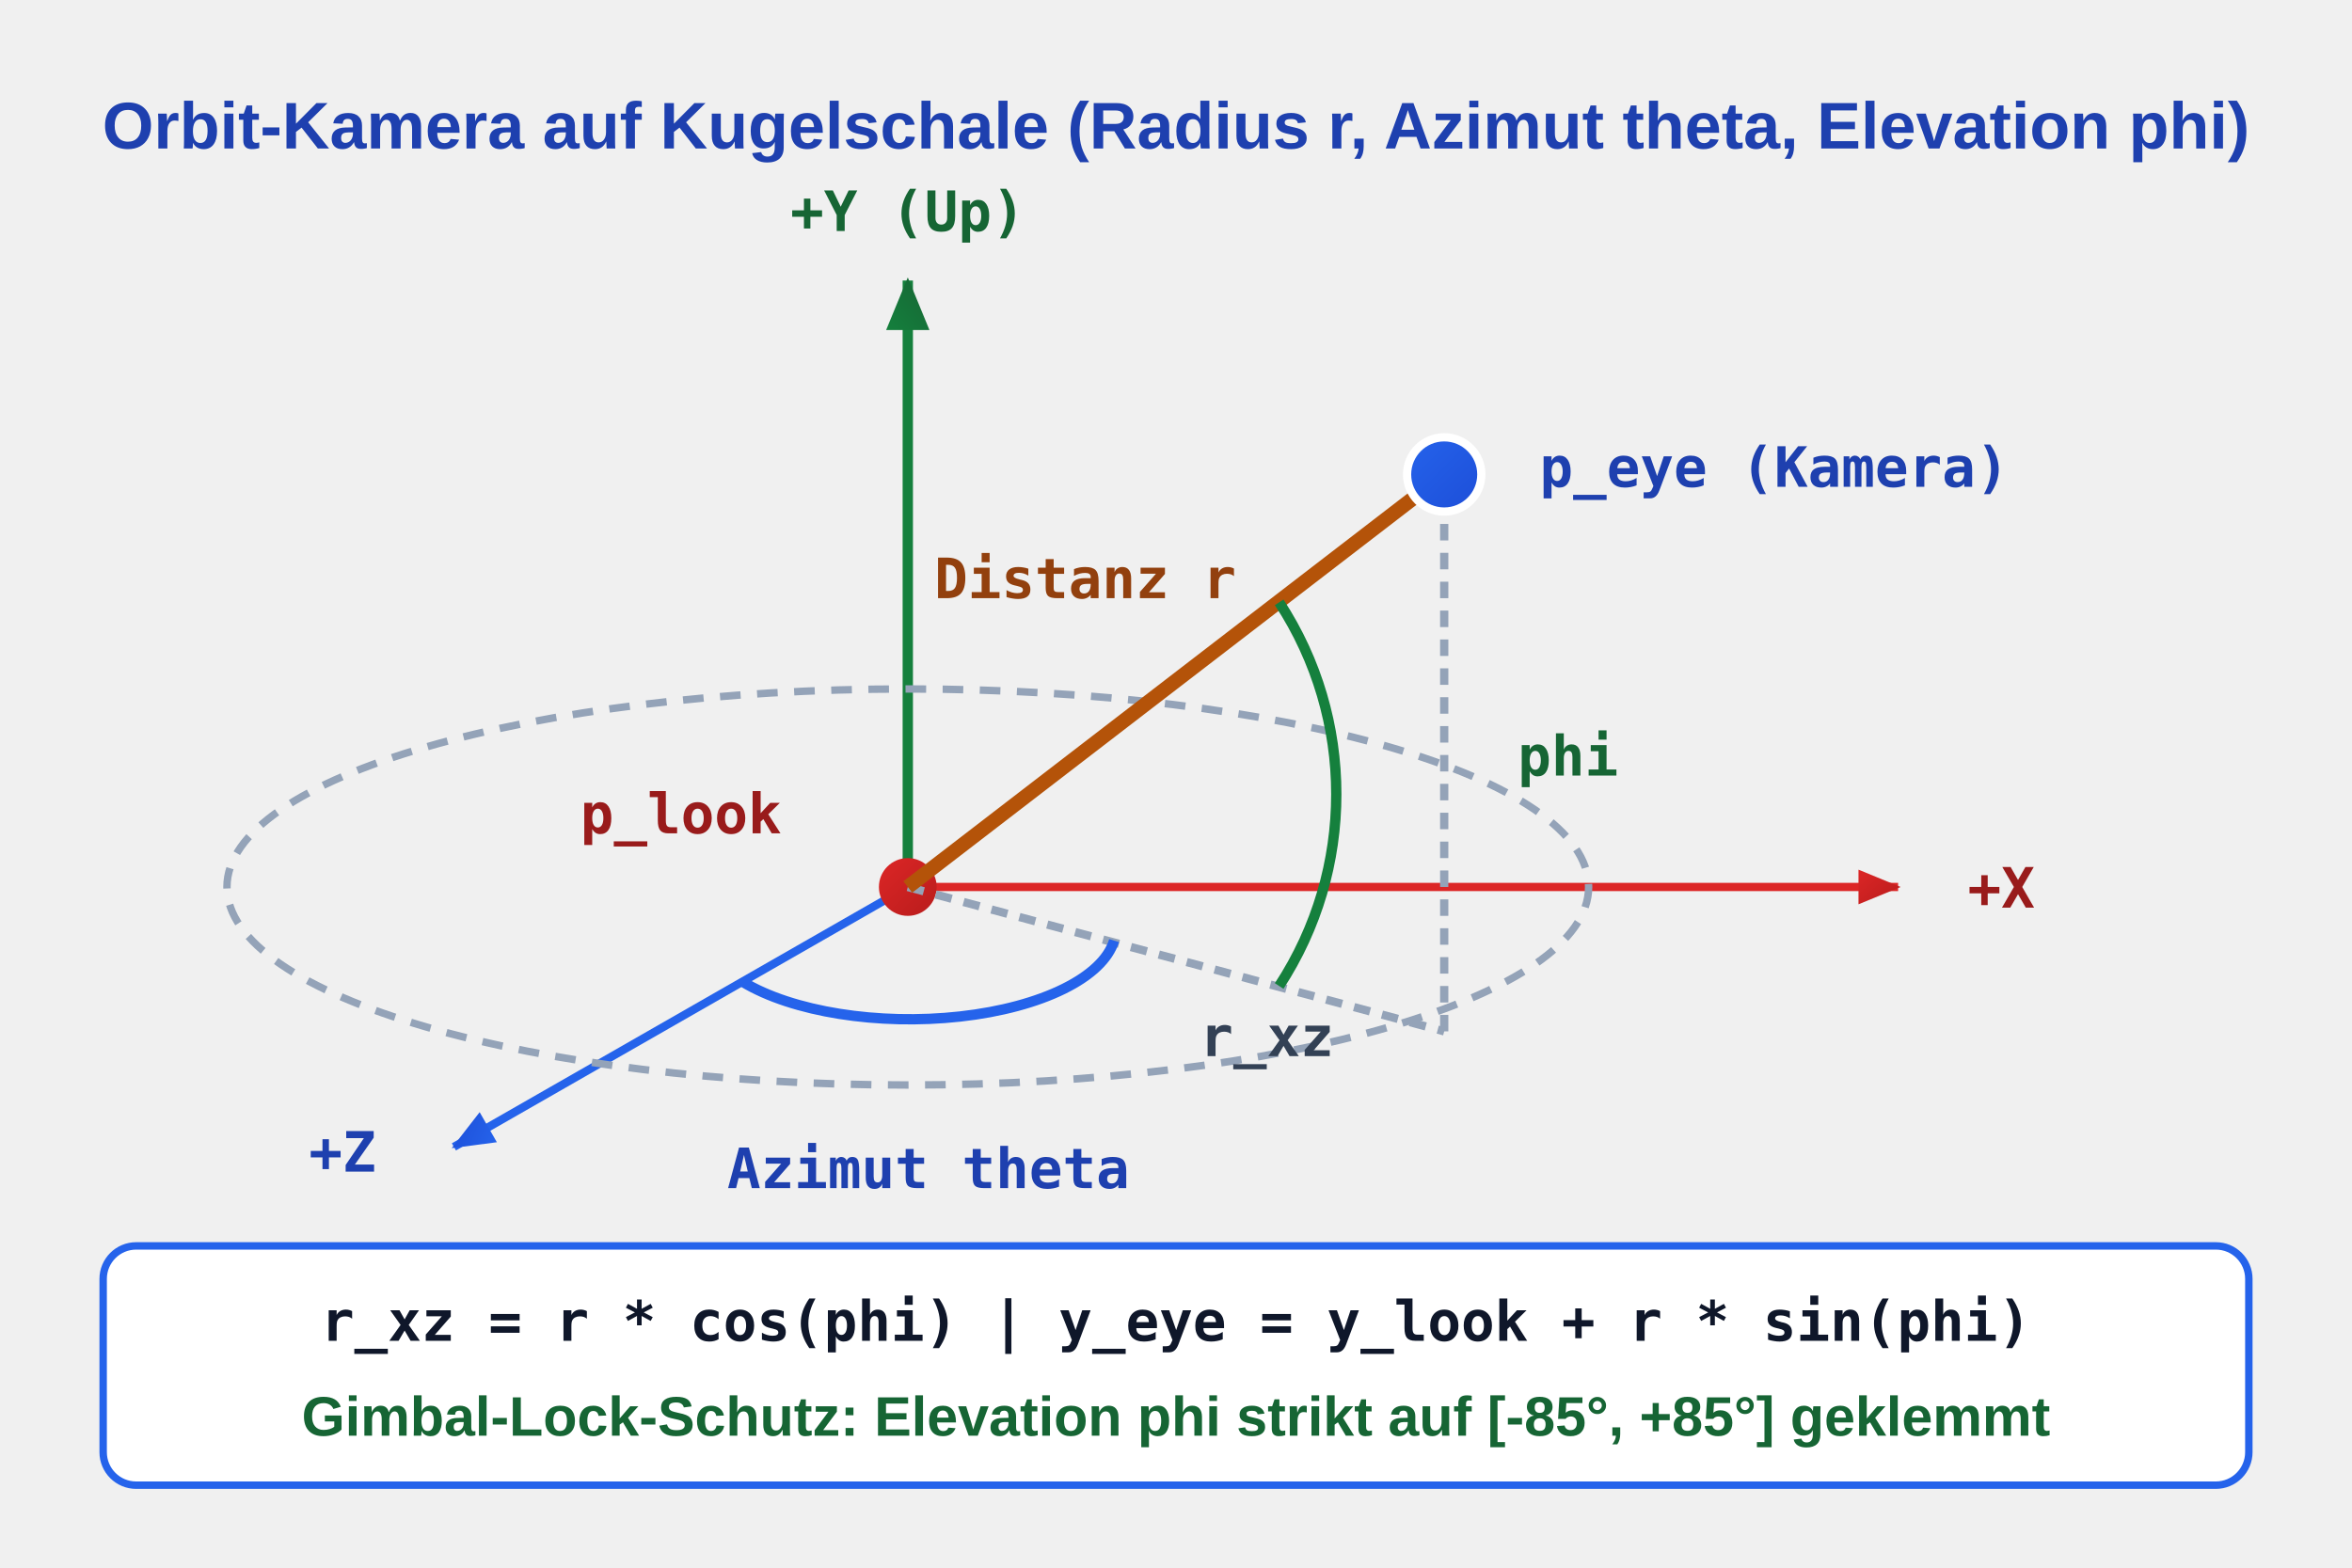
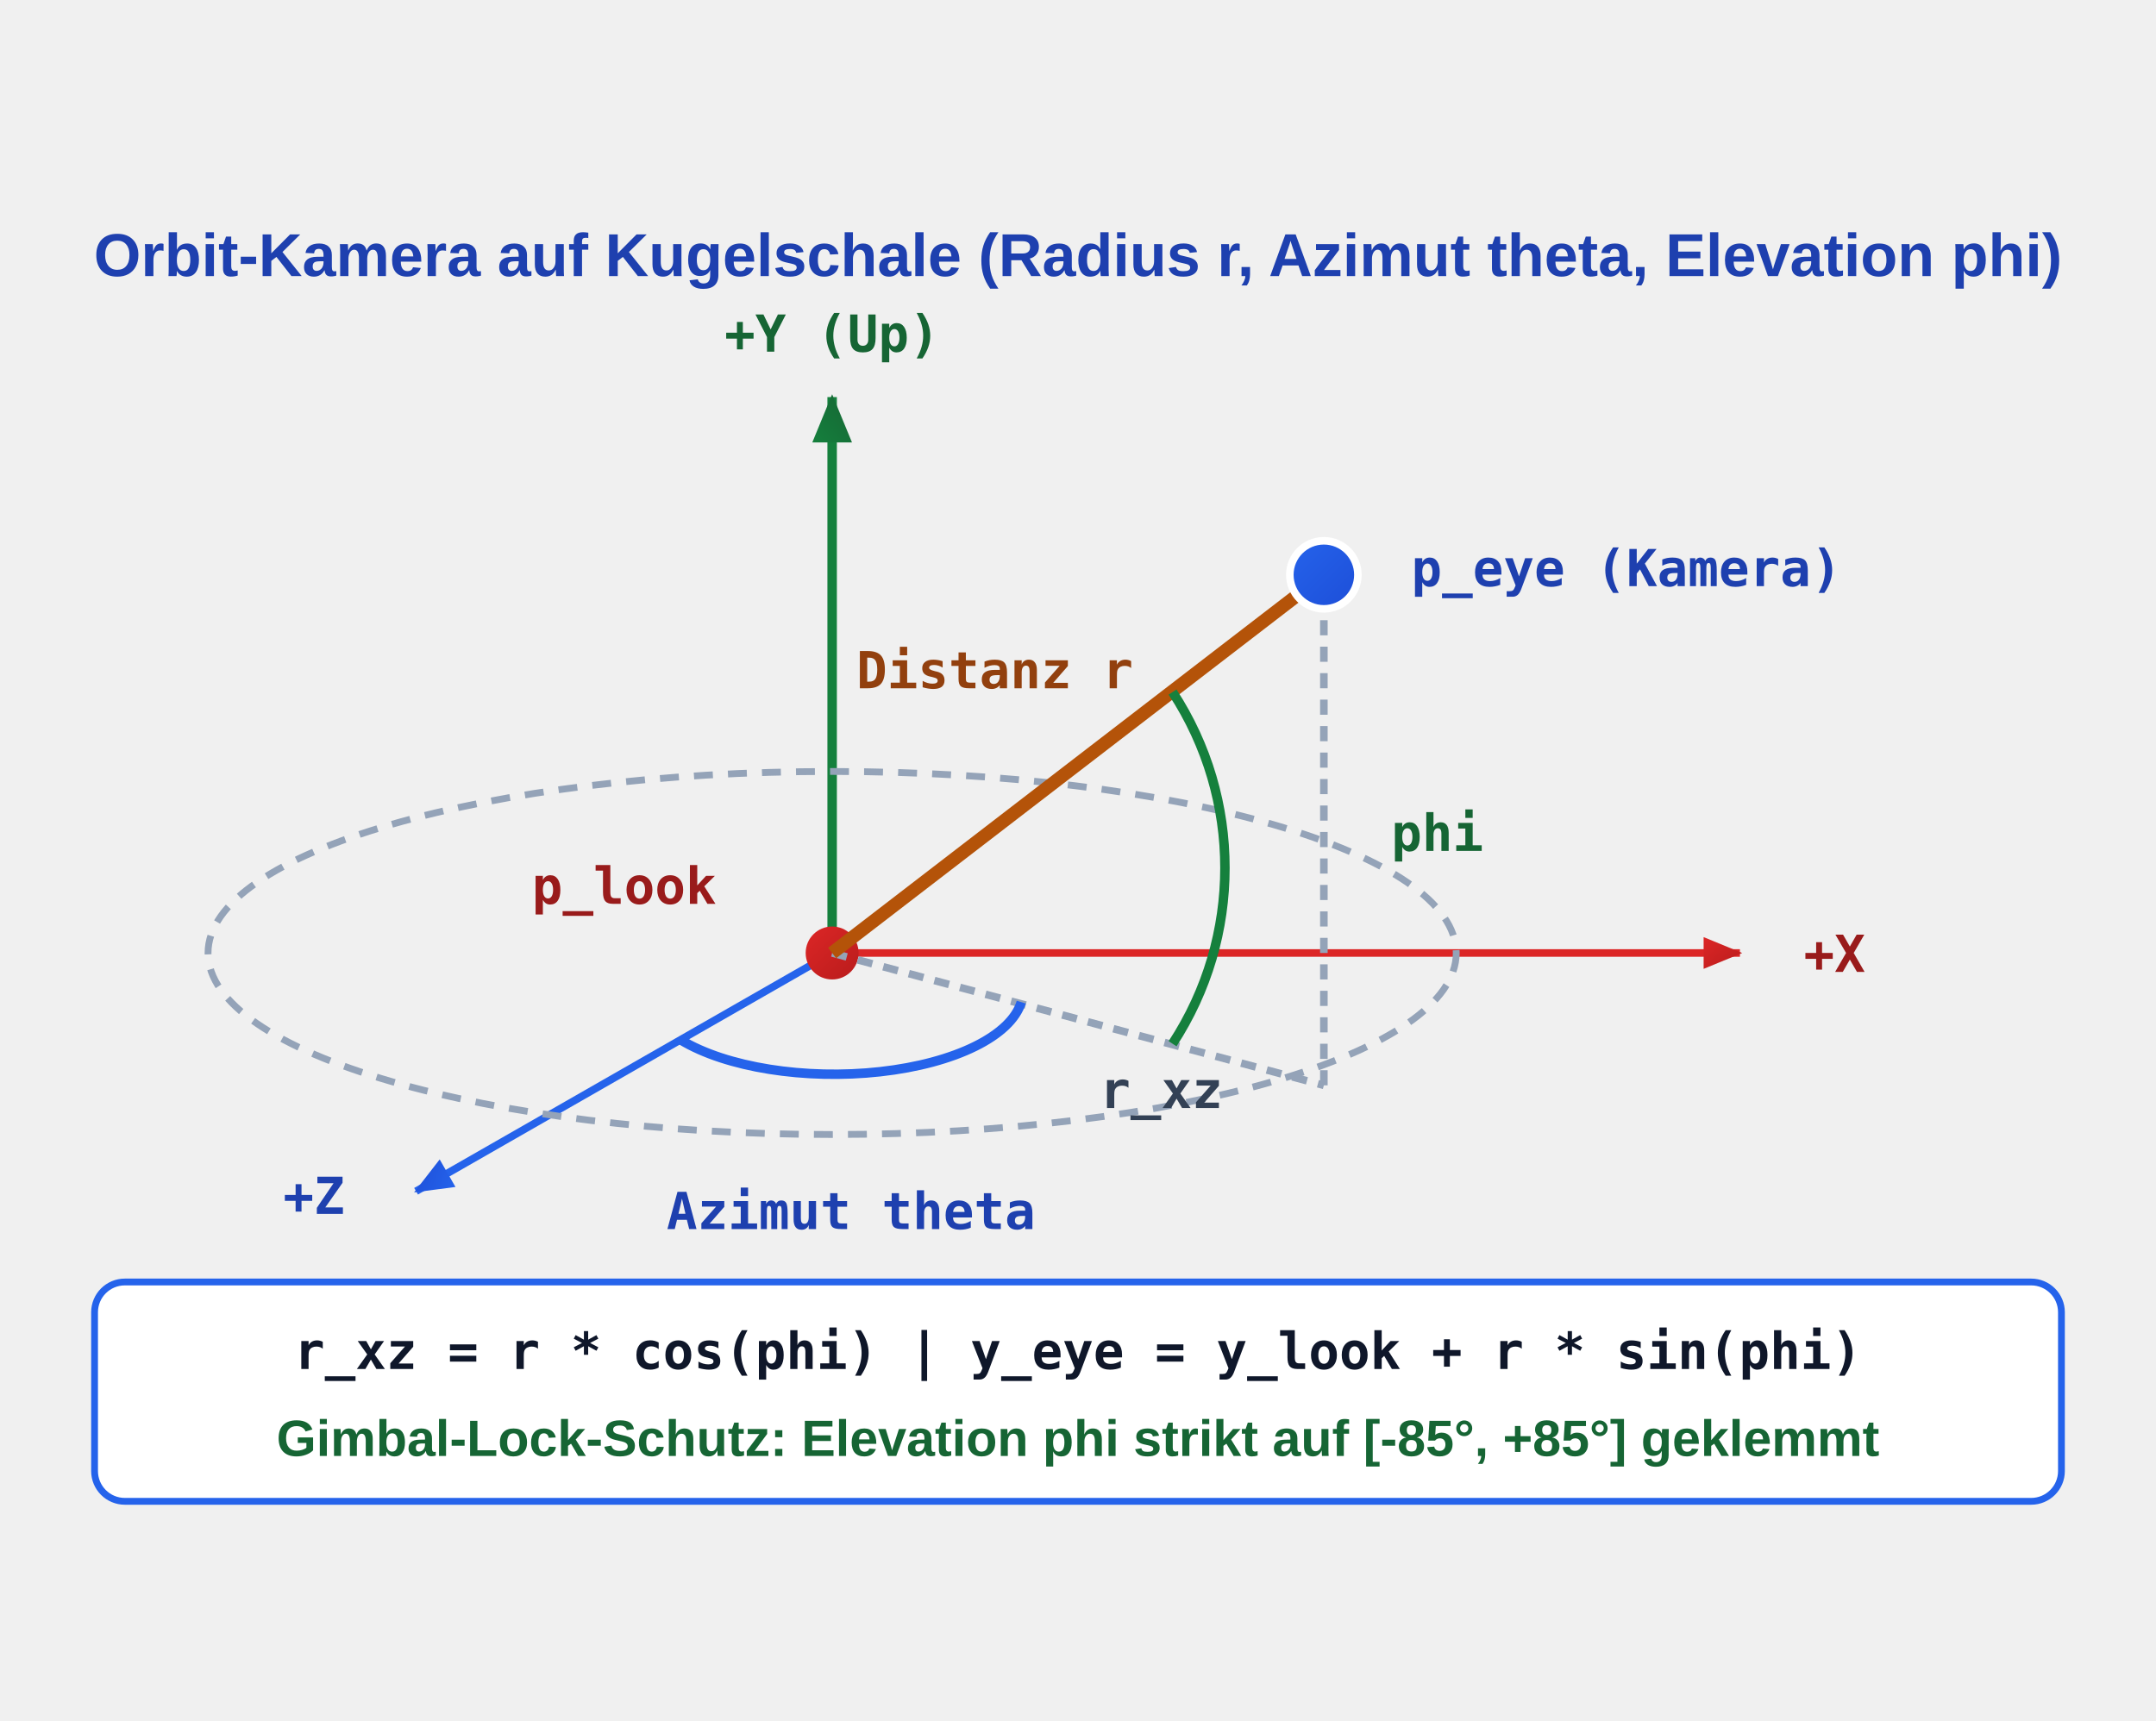
- <svg xmlns="http://www.w3.org/2000/svg" viewBox="-45 0 570 380" width="570" height="380">
+ <svg xmlns="http://www.w3.org/2000/svg" viewBox="-45 -37 570 455" width="570" height="455">
  <defs>
    <linearGradient id="grad-sem-primary" x1="0%" y1="0%" x2="100%" y2="100%">
      <stop offset="0%" stop-color="#eff6ff" />
      <stop offset="100%" stop-color="#dbeafe" />
    </linearGradient>
    <linearGradient id="grad-sem-primary-fill" x1="0%" y1="0%" x2="100%" y2="100%">
      <stop offset="0%" stop-color="#2563eb" />
      <stop offset="100%" stop-color="#1d4ed8" />
    </linearGradient>
    <linearGradient id="grad-sem-success" x1="0%" y1="0%" x2="100%" y2="100%">
      <stop offset="0%" stop-color="#f0fdf4" />
      <stop offset="100%" stop-color="#dcfce7" />
    </linearGradient>
    <linearGradient id="grad-sem-success-fill" x1="0%" y1="0%" x2="100%" y2="100%">
      <stop offset="0%" stop-color="#15803d" />
      <stop offset="100%" stop-color="#166534" />
    </linearGradient>
    <linearGradient id="grad-sem-warning" x1="0%" y1="0%" x2="100%" y2="100%">
      <stop offset="0%" stop-color="#fffbeb" />
      <stop offset="100%" stop-color="#fef3c7" />
    </linearGradient>
    <linearGradient id="grad-sem-warning-fill" x1="0%" y1="0%" x2="100%" y2="100%">
      <stop offset="0%" stop-color="#b45309" />
      <stop offset="100%" stop-color="#92400e" />
    </linearGradient>
    <linearGradient id="grad-sem-danger" x1="0%" y1="0%" x2="100%" y2="100%">
      <stop offset="0%" stop-color="#fef2f2" />
      <stop offset="100%" stop-color="#fee2e2" />
    </linearGradient>
    <linearGradient id="grad-sem-danger-fill" x1="0%" y1="0%" x2="100%" y2="100%">
      <stop offset="0%" stop-color="#dc2626" />
      <stop offset="100%" stop-color="#b91c1c" />
    </linearGradient>
    <linearGradient id="grad-sem-muted" x1="0%" y1="0%" x2="100%" y2="100%">
      <stop offset="0%" stop-color="#f8fafc" />
      <stop offset="100%" stop-color="#e2e8f0" />
    </linearGradient>
    <linearGradient id="grad-sem-muted-fill" x1="0%" y1="0%" x2="100%" y2="100%">
      <stop offset="0%" stop-color="#475569" />
      <stop offset="100%" stop-color="#334155" />
    </linearGradient>
    <linearGradient id="grad-sem-neutral" x1="0%" y1="0%" x2="100%" y2="100%">
      <stop offset="0%" stop-color="#ffffff" />
      <stop offset="100%" stop-color="#f8fafc" />
    </linearGradient>
    <linearGradient id="grad-sem-neutral-fill" x1="0%" y1="0%" x2="100%" y2="100%">
      <stop offset="0%" stop-color="#334155" />
      <stop offset="100%" stop-color="#1e293b" />
    </linearGradient>
    <style>
      
/* @svg-palette:start */
      .sem-primary { fill: url(#grad-sem-primary); stroke: #2563eb; }
      .sem-primary-bg { fill: url(#grad-sem-primary); stroke: none; }
      .sem-primary-stroke { stroke: #2563eb; }
      .sem-primary-fill { fill: url(#grad-sem-primary-fill); }
      .sem-primary-text { fill: #1e40af; }
      .sem-success { fill: url(#grad-sem-success); stroke: #15803d; }
      .sem-success-bg { fill: url(#grad-sem-success); stroke: none; }
      .sem-success-stroke { stroke: #15803d; }
      .sem-success-fill { fill: url(#grad-sem-success-fill); }
      .sem-success-text { fill: #166534; }
      .sem-warning { fill: url(#grad-sem-warning); stroke: #b45309; }
      .sem-warning-bg { fill: url(#grad-sem-warning); stroke: none; }
      .sem-warning-stroke { stroke: #b45309; }
      .sem-warning-fill { fill: url(#grad-sem-warning-fill); }
      .sem-warning-text { fill: #92400e; }
      .sem-danger { fill: url(#grad-sem-danger); stroke: #dc2626; }
      .sem-danger-bg { fill: url(#grad-sem-danger); stroke: none; }
      .sem-danger-stroke { stroke: #dc2626; }
      .sem-danger-fill { fill: url(#grad-sem-danger-fill); }
      .sem-danger-text { fill: #991b1b; }
      .sem-muted { fill: url(#grad-sem-muted); stroke: #94a3b8; }
      .sem-muted-bg { fill: url(#grad-sem-muted); stroke: none; }
      .sem-muted-stroke { stroke: #94a3b8; }
      .sem-muted-fill { fill: url(#grad-sem-muted-fill); }
      .sem-muted-text { fill: #334155; }
      .sem-neutral { fill: url(#grad-sem-neutral); stroke: #334155; }
      .sem-neutral-bg { fill: url(#grad-sem-neutral); stroke: none; }
      .sem-neutral-stroke { stroke: #334155; }
      .sem-neutral-fill { fill: url(#grad-sem-neutral-fill); }
      .sem-neutral-text { fill: #0f172a; }
      /* @svg-palette:end */
.hdr { font-family: 'Segoe UI', Arial, sans-serif; font-size: 16px; font-weight: bold; text-anchor: middle; }
      .sub { font-family: 'Segoe UI', Arial, sans-serif; font-size: 13.5px; font-weight: 600; text-anchor: middle; }
      .lbl { font-family: 'Segoe UI', Arial, sans-serif; font-size: 13.5px; font-weight: 600; }
      .code { font-family: 'Consolas', monospace; font-size: 13.5px; font-weight: bold; text-anchor: middle; }
      .code-l { font-family: 'Consolas', monospace; font-size: 13px; font-weight: bold; }
      .math { font-family: 'Consolas', monospace; font-size: 13.5px; font-weight: bold; text-anchor: middle; }
    </style>
    <marker id="arr-blue" viewBox="0 0 10 10" refX="8" refY="5" markerWidth="6" markerHeight="6" orient="auto">
      <path class="sem-primary-fill" d="M 0 1.5 L 8.5 5 L 0 8.5 z" />
    </marker>
    <marker id="arr-green" viewBox="0 0 10 10" refX="8" refY="5" markerWidth="6" markerHeight="6" orient="auto">
      <path class="sem-success-fill" d="M 0 1.5 L 8.5 5 L 0 8.5 z" />
    </marker>
    <marker id="arr-amber" viewBox="0 0 10 10" refX="8" refY="5" markerWidth="6" markerHeight="6" orient="auto">
      <path class="sem-warning-fill" d="M 0 1.5 L 8.5 5 L 0 8.5 z" />
    </marker>
    <marker id="arr-red" viewBox="0 0 10 10" refX="8" refY="5" markerWidth="6" markerHeight="6" orient="auto">
      <path class="sem-danger-fill" d="M 0 1.5 L 8.5 5 L 0 8.5 z" />
    </marker>
    <marker id="arr-slate" viewBox="0 0 10 10" refX="8" refY="5" markerWidth="6" markerHeight="6" orient="auto">
      <path class="sem-muted-fill" d="M 0 1.5 L 8.5 5 L 0 8.5 z" />
    </marker>
    <radialGradient id="grad-amb" cx="50%" cy="50%" r="50%">
      <stop offset="0%" stop-color="#3b82f6" />
      <stop offset="100%" stop-color="#2563eb" />
    </radialGradient>
    <radialGradient id="grad-diff" cx="35%" cy="30%" r="65%">
      <stop offset="0%" stop-color="#60a5fa" />
      <stop offset="65%" stop-color="#1d4ed8" />
      <stop offset="100%" stop-color="#0f172a" />
    </radialGradient>
    <radialGradient id="grad-spec" cx="35%" cy="30%" r="35%">
      <stop offset="0%" stop-color="#ffffff" />
      <stop offset="30%" stop-color="#93c5fd" />
      <stop offset="70%" stop-color="#1e293b" />
      <stop offset="100%" stop-color="#0f172a" />
    </radialGradient>
    <radialGradient id="grad-phong" cx="35%" cy="30%" r="65%">
      <stop offset="0%" stop-color="#ffffff" />
      <stop offset="18%" stop-color="#93c5fd" />
      <stop offset="55%" stop-color="#2563eb" />
      <stop offset="100%" stop-color="#1e3a8a" />
    </radialGradient>
  </defs>
  <text x="240" y="36" class="hdr sem-primary-text">Orbit-Kamera auf Kugelschale (Radius r, Azimut theta, Elevation phi)</text>
  <line class="sem-success-stroke" x1="175" y1="215" x2="175" y2="68" stroke-width="2.5" marker-end="url(#arr-green)" />
  <text x="175" y="56" class="code sem-success-text">+Y (Up)</text>
  <line class="sem-danger-stroke" x1="175" y1="215" x2="415" y2="215" stroke-width="2" marker-end="url(#arr-red)" />
  <text x="440" y="220" class="code sem-danger-text">+X</text>
  <line class="sem-primary-stroke" x1="175" y1="215" x2="65" y2="278" stroke-width="2" marker-end="url(#arr-blue)" />
  <text x="38" y="284" class="code sem-primary-text">+Z</text>
  <ellipse class="sem-muted-stroke" cx="175" cy="215" rx="165" ry="48" fill="none" stroke-width="1.8" stroke-dasharray="5,4" />
  <circle class="sem-danger-fill" cx="175" cy="215" r="7" />
  <text x="120" y="202" class="code sem-danger-text">p_look</text>
  <line class="sem-muted-stroke" x1="175" y1="215" x2="305" y2="250" stroke-width="2" stroke-dasharray="4,3" />
  <text x="262" y="256" class="code sem-muted-text">r_xz</text>
  <line class="sem-muted-stroke" x1="305" y1="250" x2="305" y2="115" stroke-width="2" stroke-dasharray="4,3" />
  <line class="sem-warning-stroke" x1="175" y1="215" x2="305" y2="115" stroke-width="3.5" />
  <text x="218" y="145" class="code sem-warning-text">Distanz r</text>
  <circle class="sem-primary-fill" cx="305" cy="115" r="9" stroke="#ffffff" stroke-width="2" />
  <text x="385" y="118" class="code sem-primary-text">p_eye (Kamera)</text>
  <path class="sem-primary-stroke" d="M 135 238 A 50 22 0 0 0 225 228" fill="none" stroke-width="2.5" />
  <text x="180" y="288" class="code sem-primary-text">Azimut theta</text>
  <path class="sem-success-stroke" d="M 265 239 A 85 85 0 0 0 265 146" fill="none" stroke-width="2.5" />
  <text x="335" y="188" class="code sem-success-text">phi</text>
  <rect class="sem-primary-stroke" x="-20" y="302" width="520" height="58" rx="8" fill="#ffffff" stroke-width="1.8" />
  <text x="240" y="325" class="code sem-neutral-text">r_xz = r * cos(phi)  |  y_eye = y_look + r * sin(phi)</text>
  <text x="240" y="348" class="sub sem-success-text">Gimbal-Lock-Schutz: Elevation phi strikt auf [-85°, +85°] geklemmt</text>
</svg>
